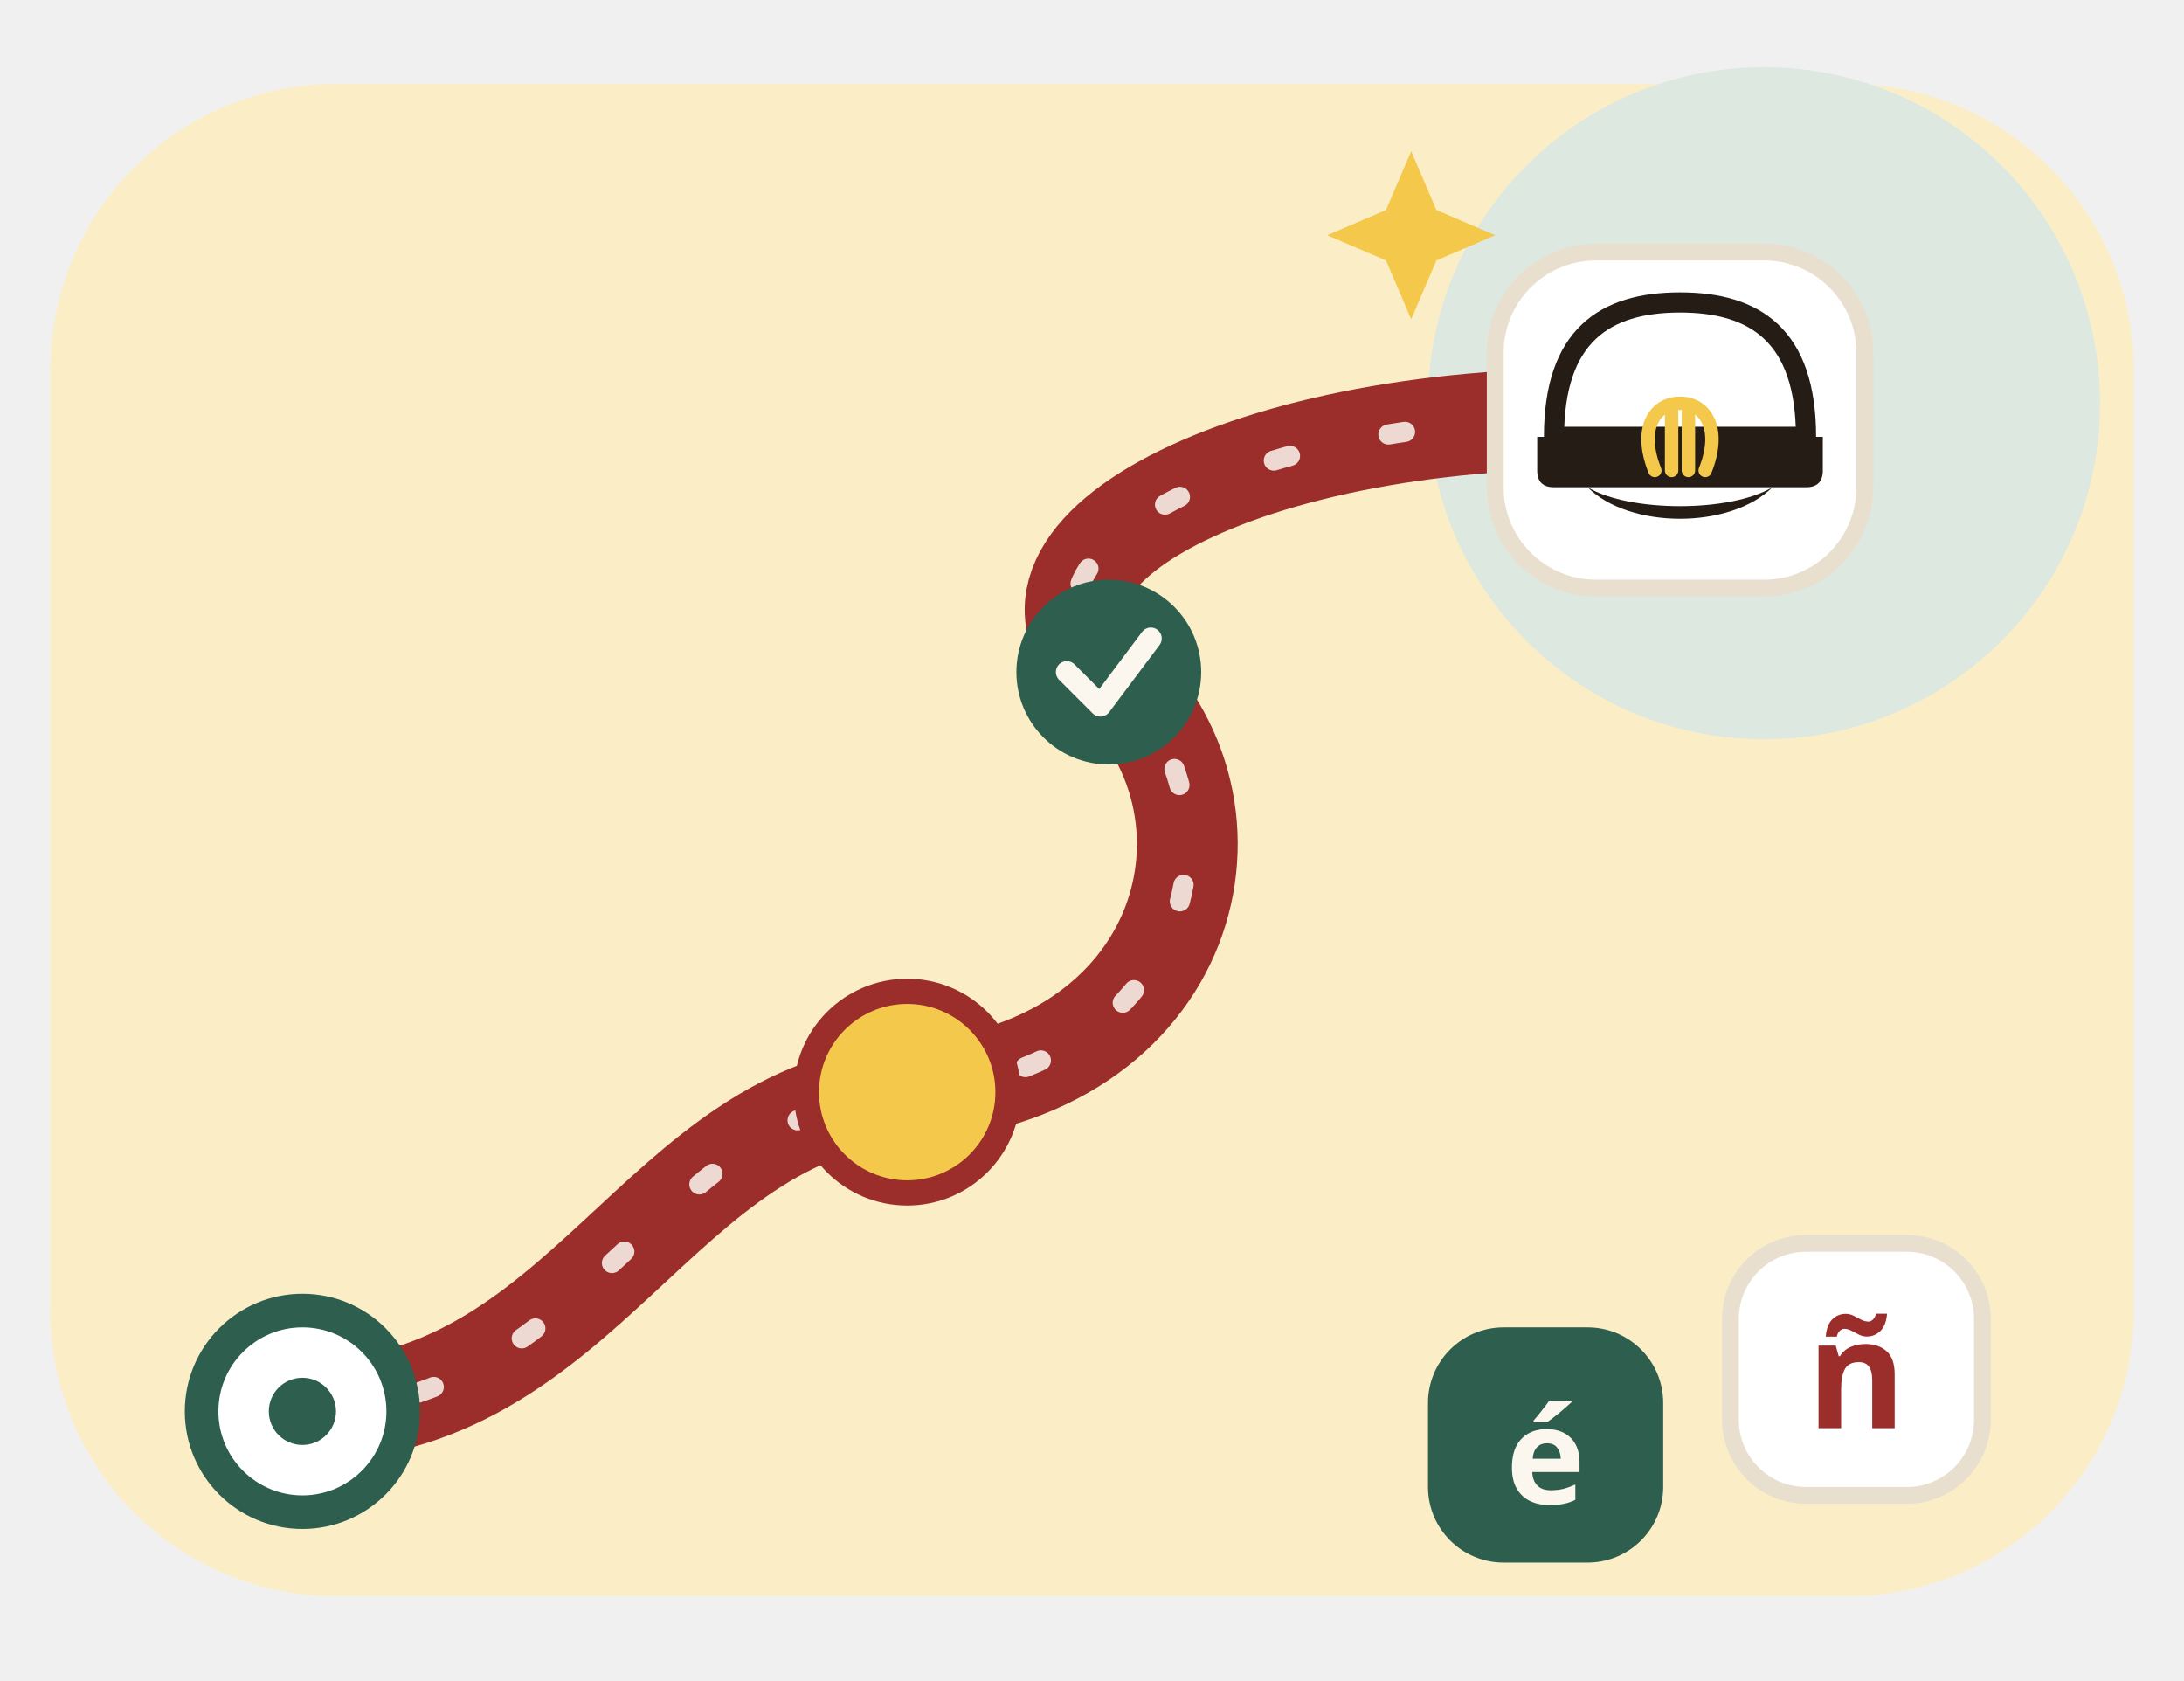
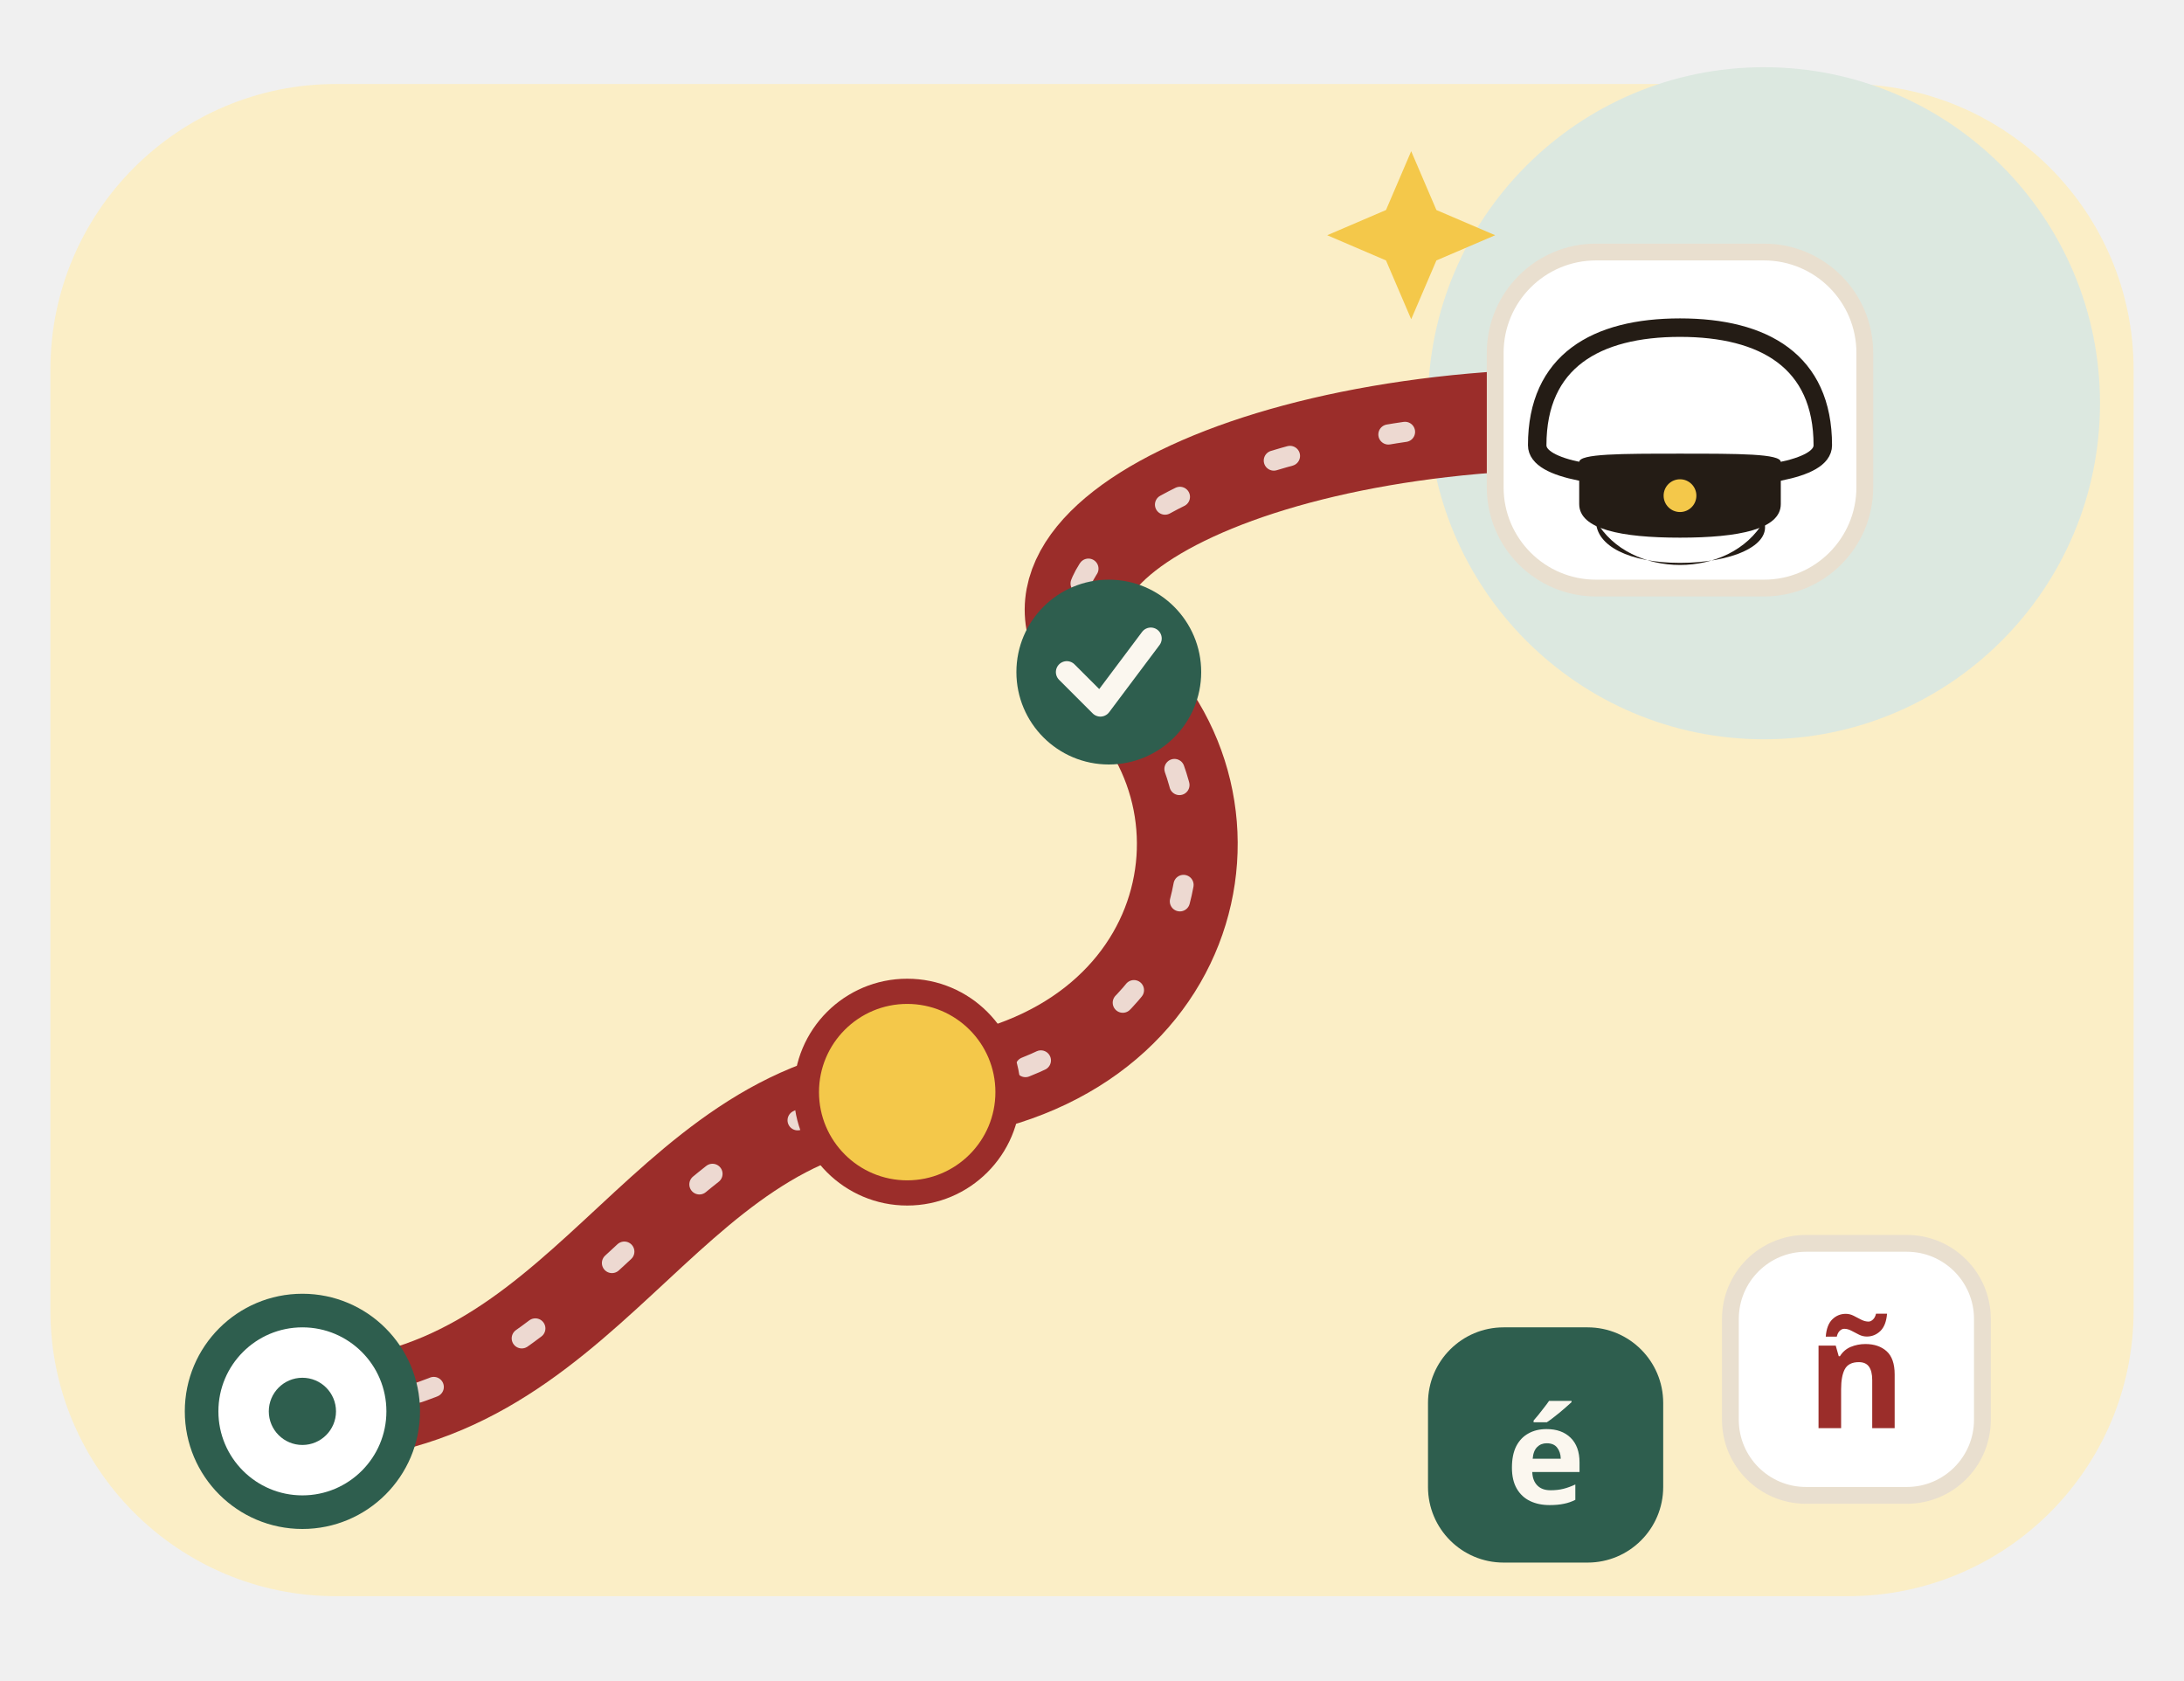
<svg xmlns="http://www.w3.org/2000/svg" viewBox="0 0 260 200" role="img" aria-label="Oppimispolku virstanpylväineen ja ylioppilaslakkeineen">
  <rect x="6" y="10" width="248" height="180" rx="34" fill="#FBEEC6" />
  <circle cx="210" cy="48" r="40" fill="#DCE8E0" />
  <path d="M 36 168 C 70 168 78 132 108 130 C 142 128 150 96 132 80 C 116 66 150 48 196 50" fill="none" stroke="#9B2D2A" stroke-width="12" stroke-linecap="round" stroke-linejoin="round" />
  <path d="M 36 168 C 70 168 78 132 108 130 C 142 128 150 96 132 80 C 116 66 150 48 196 50" fill="none" stroke="#FBF7EF" stroke-width="2.4" stroke-linecap="round" stroke-dasharray="2 12" opacity="0.85" />
  <circle cx="36" cy="168" r="12" fill="#FFFFFF" stroke="#2E5E4E" stroke-width="4" />
  <circle cx="36" cy="168" r="4" fill="#2E5E4E" />
  <circle cx="108" cy="130" r="12" fill="#F4C84A" stroke="#9B2D2A" stroke-width="3" />
  <circle cx="132" cy="80" r="11" fill="#2E5E4E" />
  <path d="M 127 80 l 4 4 l 6 -8" fill="none" stroke="#FBF7EF" stroke-width="2.6" stroke-linecap="round" stroke-linejoin="round" />
  <rect x="178" y="30" width="44" height="40" rx="12" fill="#FFFFFF" stroke="#E9DFCF" stroke-width="2" />
-   <path d="M 185 52 C 185 40 191 36 200 36 C 209 36 215 40 215 52 Z" fill="#FFFFFF" stroke="#241C15" stroke-width="2.4" stroke-linejoin="round" />
-   <path d="M 183 52 H 217 V 56 Q 217 58 215 58 H 185 Q 183 58 183 56 Z" fill="#241C15" />
-   <path d="M 189 58 C 194 63 206 63 211 58 C 206 61 194 61 189 58 Z" fill="#241C15" />
-   <g stroke="#F4C84A" stroke-width="1.6" fill="none" stroke-linecap="round">
-     <path d="M 197 56 C 195 51 197 48 200 48 C 203 48 205 51 203 56" />
-     <path d="M 199 49 V 56 M 201 49 V 56" />
-   </g>
+   <path d="M 183 53 C 183 43 190 39 200 39 C 210 39 217 43 217 53 C 217 56 209 57 200 57 C 191 57 183 56 183 53 Z" fill="#FFFFFF" stroke="#241C15" stroke-width="2.2" stroke-linejoin="round" />
+   <path d="M 188 55 C 188 54 193 54 200 54 C 207 54 212 54 212 55 V 60 C 212 63 207 64 200 64 C 193 64 188 63 188 60 Z" fill="#241C15" />
+   <path d="M 190 62 C 194 69 206 69 210 62 C 211 65 206 67 200 67 C 194 67 190 65 190 62 Z" fill="#241C15" />
+   <circle cx="200" cy="59" r="2.3" fill="#F4C84A" stroke="#241C15" stroke-width="0.7" />
  <path d="M 168 18 l 3 7 l 7 3 l -7 3 l -3 7 l -3 -7 l -7 -3 l 7 -3 z" fill="#F4C84A" />
  <rect x="206" y="148" width="30" height="30" rx="9" fill="#FFFFFF" stroke="#E9DFCF" stroke-width="2" />
  <text x="221" y="170" font-family="Fredoka, sans-serif" font-size="18" font-weight="700" fill="#9B2D2A" text-anchor="middle">ñ</text>
  <rect x="170" y="158" width="28" height="28" rx="9" fill="#2E5E4E" />
  <text x="184" y="179" font-family="Fredoka, sans-serif" font-size="16" font-weight="700" fill="#FBF7EF" text-anchor="middle">é</text>
</svg>
